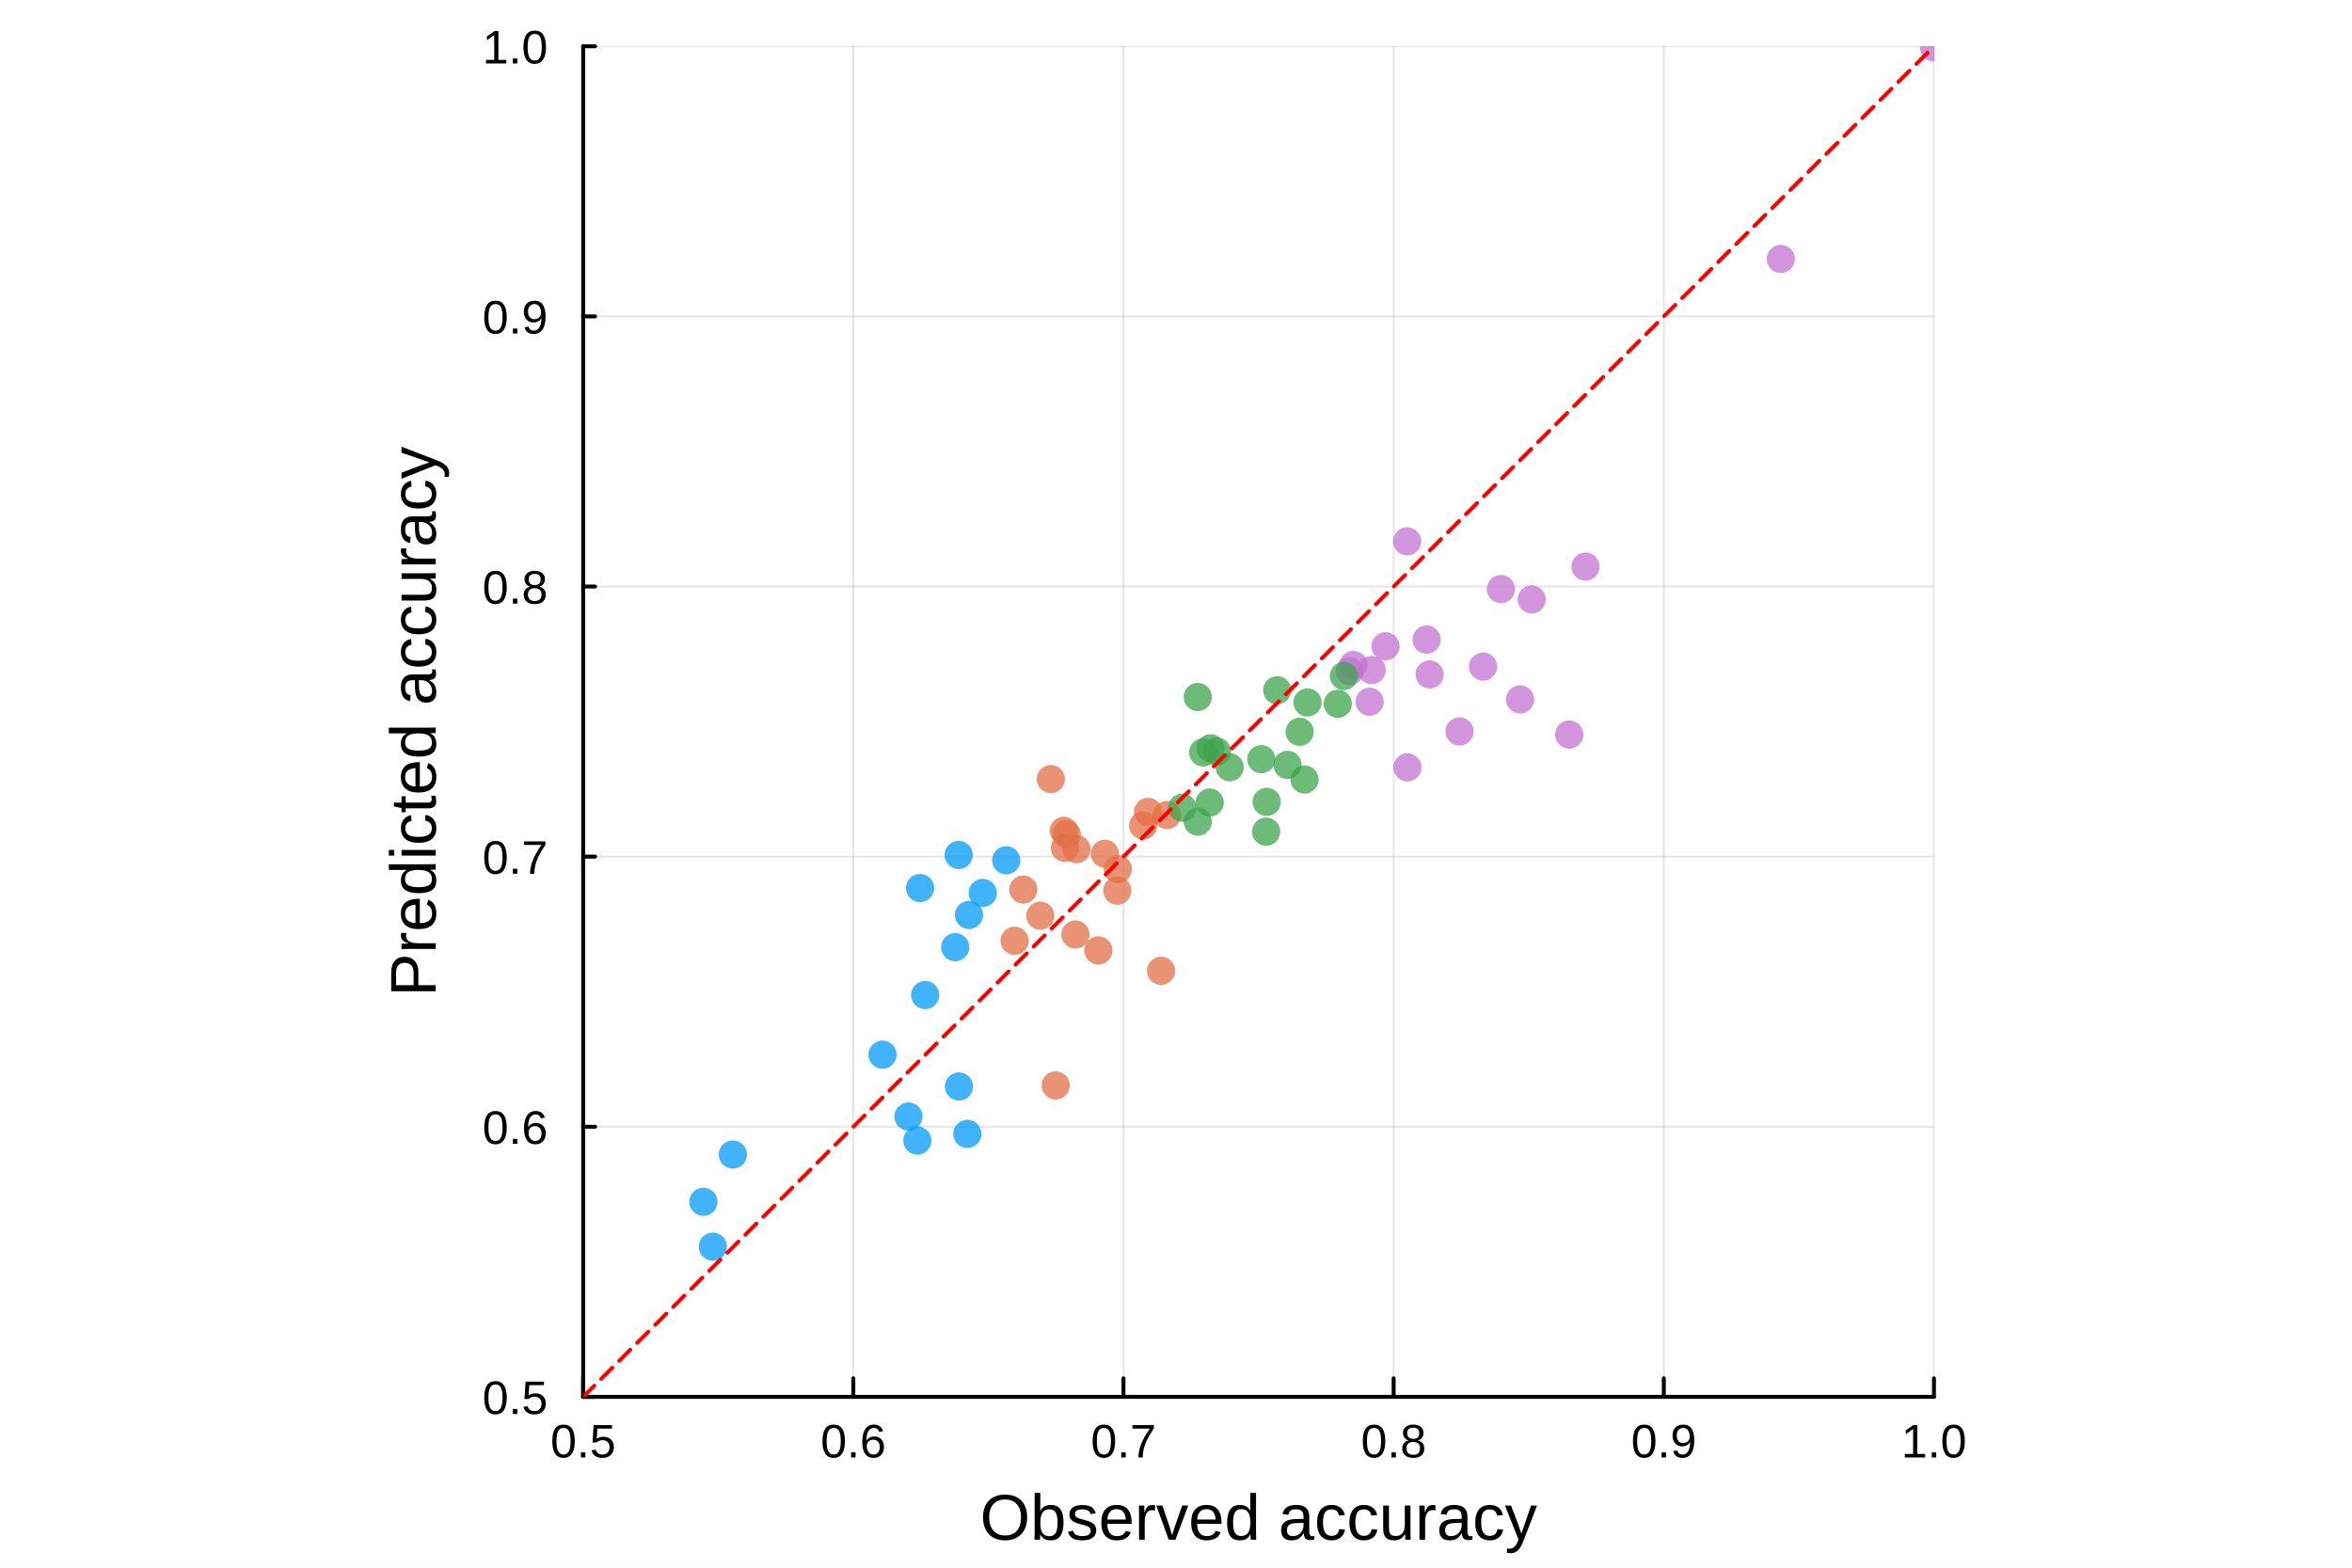
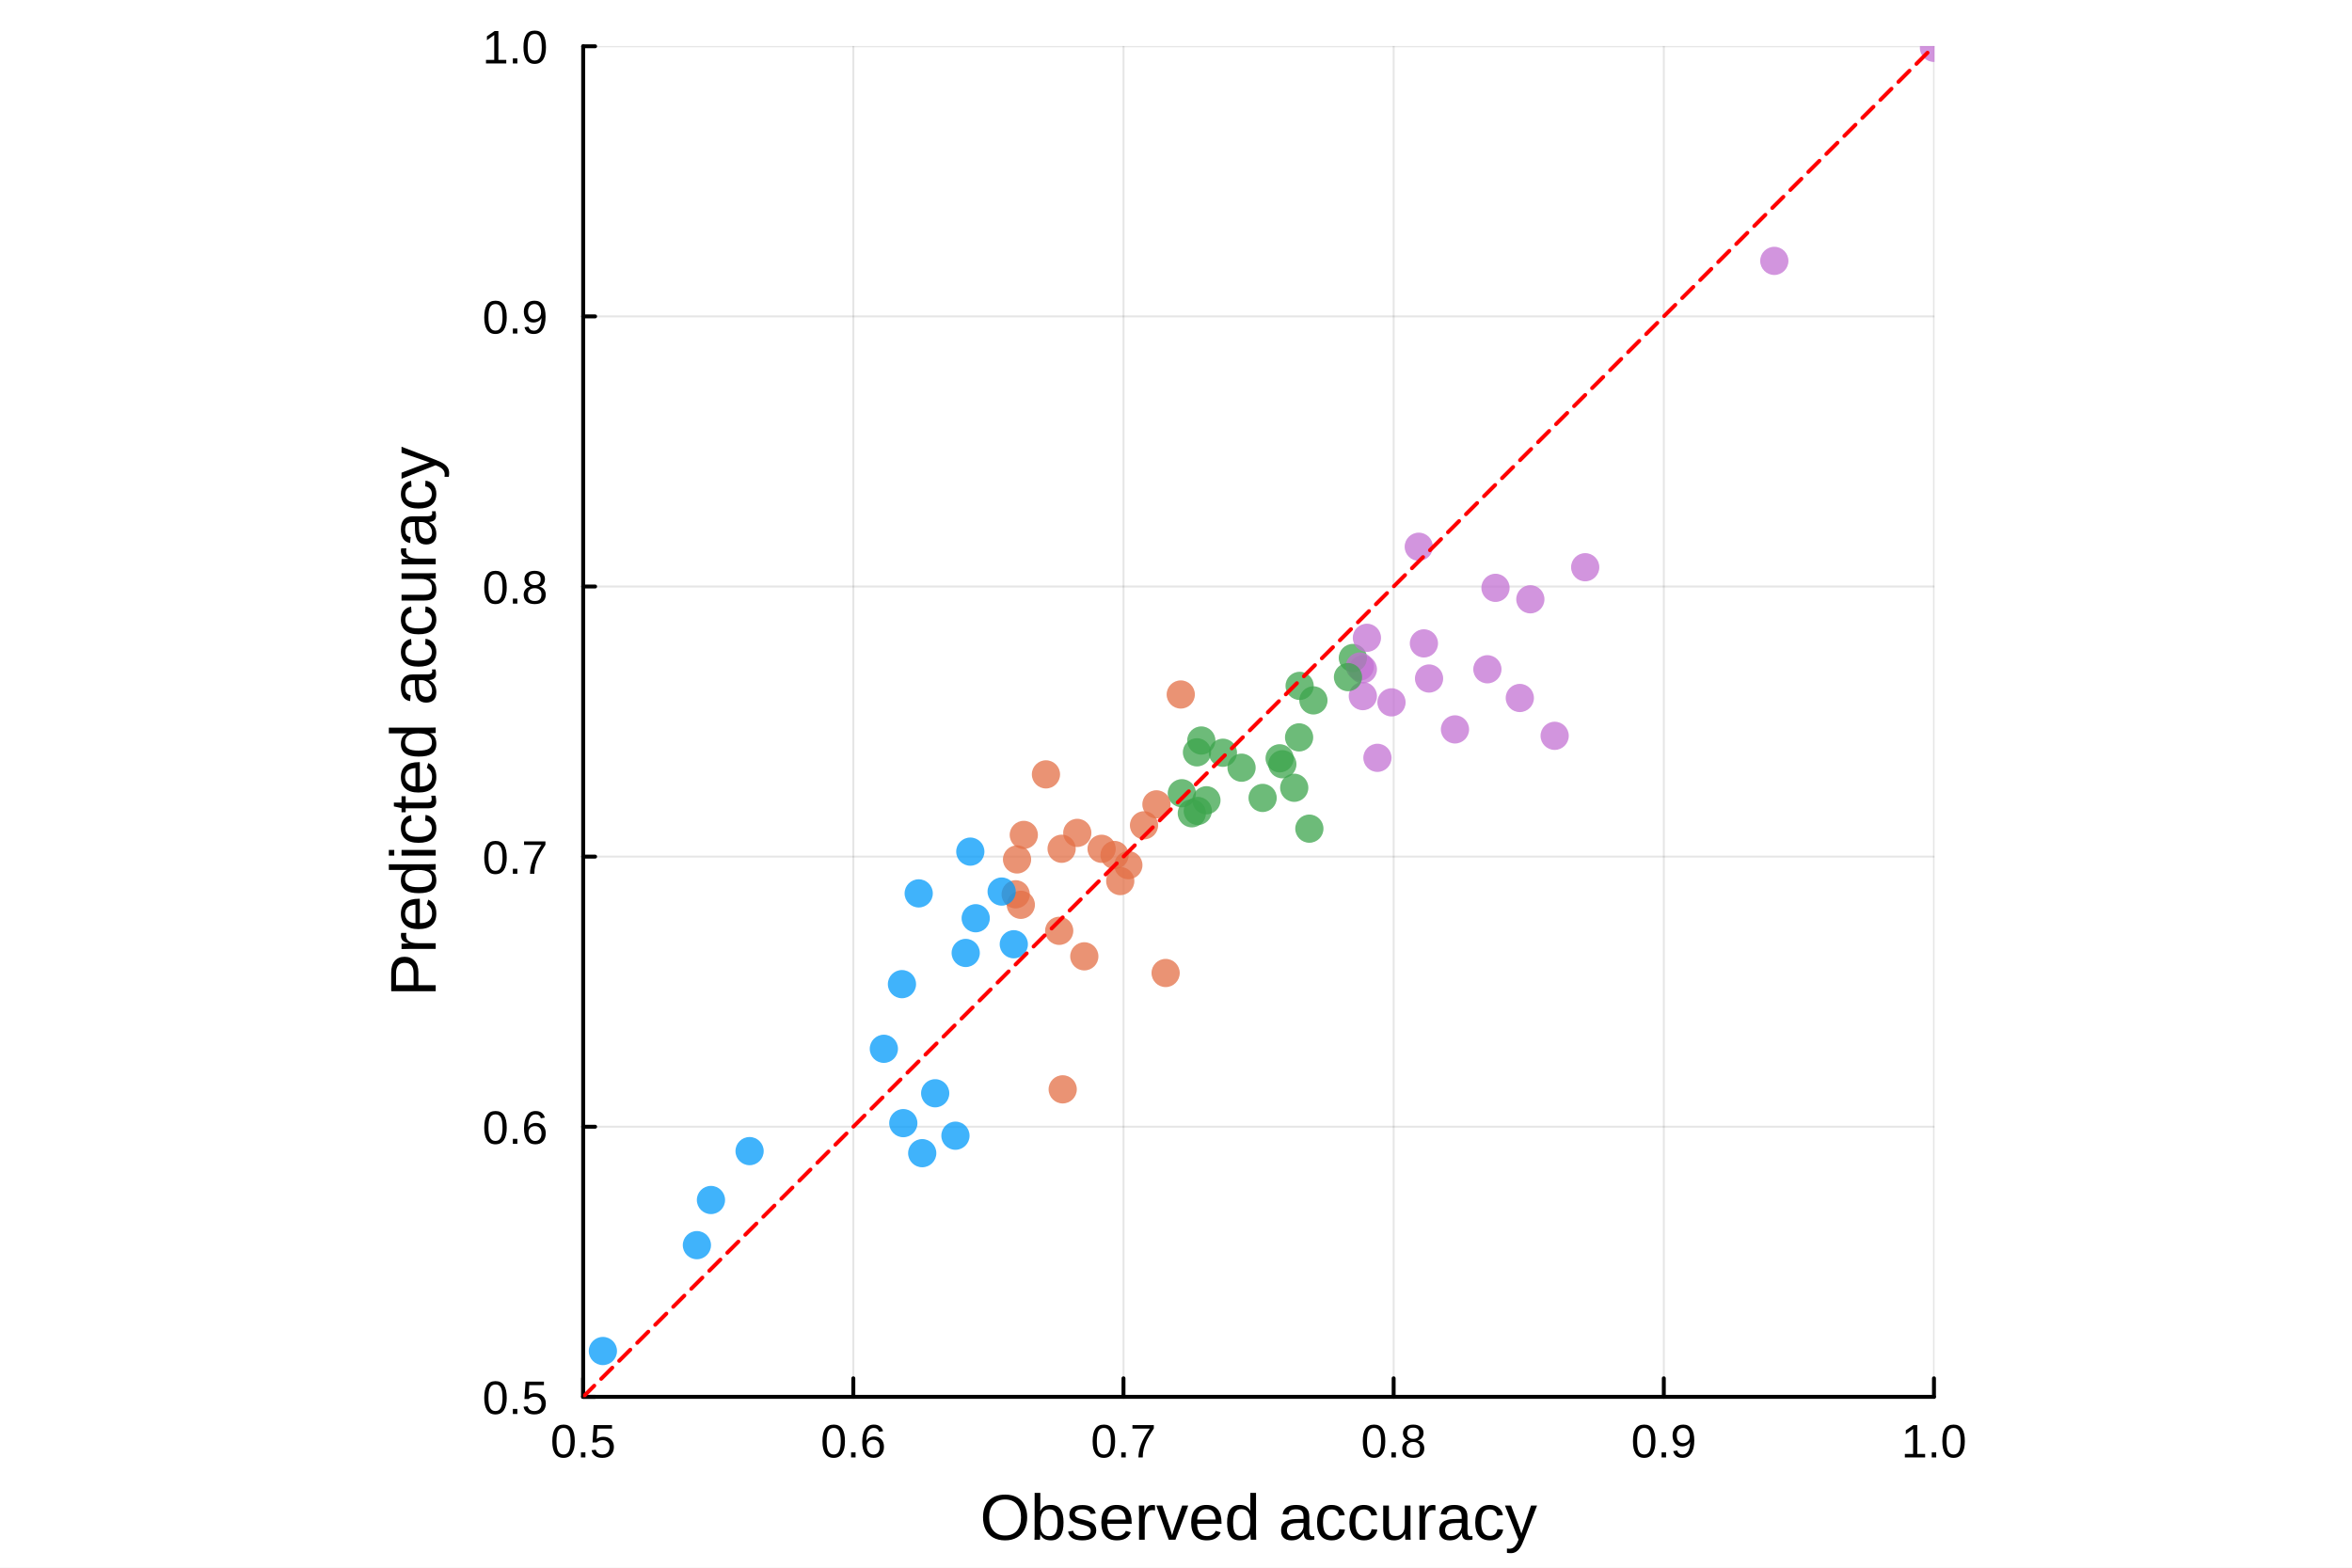
<svg xmlns="http://www.w3.org/2000/svg" width="600" height="400" viewBox="0 0 2400 1600">
  <defs>
-     <clipPath id="clip970">
+     <clipPath id="clip640">
      <rect x="0" y="0" width="2400" height="1600" />
    </clipPath>
  </defs>
-   <path clip-path="url(#clip970)" d="M0 1600 L2400 1600 L2400 0 L0 0  Z" fill="#ffffff" fill-rule="evenodd" fill-opacity="1" />
+   <path clip-path="url(#clip640)" d="M0 1600 L2400 1600 L2400 0 L0 0  Z" fill="#ffffff" fill-rule="evenodd" fill-opacity="1" />
  <defs>
-     <clipPath id="clip971">
+     <clipPath id="clip641">
      <rect x="480" y="0" width="1681" height="1600" />
    </clipPath>
  </defs>
-   <path clip-path="url(#clip970)" d="M595.068 1425.62 L1973.44 1425.62 L1973.44 47.244 L595.068 47.244  Z" fill="#ffffff" fill-rule="evenodd" fill-opacity="1" />
+   <path clip-path="url(#clip640)" d="M595.068 1425.62 L1973.44 1425.62 L1973.44 47.244 L595.068 47.244  Z" fill="#ffffff" fill-rule="evenodd" fill-opacity="1" />
  <defs>
-     <clipPath id="clip972">
+     <clipPath id="clip642">
      <rect x="595" y="47" width="1379" height="1379" />
    </clipPath>
  </defs>
-   <polyline clip-path="url(#clip972)" style="stroke:#000000; stroke-linecap:round; stroke-linejoin:round; stroke-width:2; stroke-opacity:0.1; fill:none" points="595.068,1425.62 595.068,47.244 " />
-   <polyline clip-path="url(#clip972)" style="stroke:#000000; stroke-linecap:round; stroke-linejoin:round; stroke-width:2; stroke-opacity:0.1; fill:none" points="870.743,1425.62 870.743,47.244 " />
-   <polyline clip-path="url(#clip972)" style="stroke:#000000; stroke-linecap:round; stroke-linejoin:round; stroke-width:2; stroke-opacity:0.1; fill:none" points="1146.42,1425.62 1146.42,47.244 " />
-   <polyline clip-path="url(#clip972)" style="stroke:#000000; stroke-linecap:round; stroke-linejoin:round; stroke-width:2; stroke-opacity:0.1; fill:none" points="1422.09,1425.62 1422.09,47.244 " />
-   <polyline clip-path="url(#clip972)" style="stroke:#000000; stroke-linecap:round; stroke-linejoin:round; stroke-width:2; stroke-opacity:0.1; fill:none" points="1697.77,1425.62 1697.77,47.244 " />
-   <polyline clip-path="url(#clip972)" style="stroke:#000000; stroke-linecap:round; stroke-linejoin:round; stroke-width:2; stroke-opacity:0.1; fill:none" points="1973.44,1425.62 1973.44,47.244 " />
-   <polyline clip-path="url(#clip972)" style="stroke:#000000; stroke-linecap:round; stroke-linejoin:round; stroke-width:2; stroke-opacity:0.1; fill:none" points="595.068,1425.62 1973.44,1425.62 " />
-   <polyline clip-path="url(#clip972)" style="stroke:#000000; stroke-linecap:round; stroke-linejoin:round; stroke-width:2; stroke-opacity:0.1; fill:none" points="595.068,1149.94 1973.44,1149.94 " />
-   <polyline clip-path="url(#clip972)" style="stroke:#000000; stroke-linecap:round; stroke-linejoin:round; stroke-width:2; stroke-opacity:0.1; fill:none" points="595.068,874.269 1973.44,874.269 " />
-   <polyline clip-path="url(#clip972)" style="stroke:#000000; stroke-linecap:round; stroke-linejoin:round; stroke-width:2; stroke-opacity:0.1; fill:none" points="595.068,598.594 1973.44,598.594 " />
-   <polyline clip-path="url(#clip972)" style="stroke:#000000; stroke-linecap:round; stroke-linejoin:round; stroke-width:2; stroke-opacity:0.1; fill:none" points="595.068,322.919 1973.44,322.919 " />
-   <polyline clip-path="url(#clip972)" style="stroke:#000000; stroke-linecap:round; stroke-linejoin:round; stroke-width:2; stroke-opacity:0.1; fill:none" points="595.068,47.244 1973.44,47.244 " />
-   <polyline clip-path="url(#clip970)" style="stroke:#000000; stroke-linecap:round; stroke-linejoin:round; stroke-width:4; stroke-opacity:1; fill:none" points="595.068,1425.62 1973.44,1425.62 " />
-   <polyline clip-path="url(#clip970)" style="stroke:#000000; stroke-linecap:round; stroke-linejoin:round; stroke-width:4; stroke-opacity:1; fill:none" points="595.068,1425.62 595.068,1406.72 " />
-   <polyline clip-path="url(#clip970)" style="stroke:#000000; stroke-linecap:round; stroke-linejoin:round; stroke-width:4; stroke-opacity:1; fill:none" points="870.743,1425.62 870.743,1406.72 " />
-   <polyline clip-path="url(#clip970)" style="stroke:#000000; stroke-linecap:round; stroke-linejoin:round; stroke-width:4; stroke-opacity:1; fill:none" points="1146.42,1425.62 1146.42,1406.72 " />
-   <polyline clip-path="url(#clip970)" style="stroke:#000000; stroke-linecap:round; stroke-linejoin:round; stroke-width:4; stroke-opacity:1; fill:none" points="1422.09,1425.62 1422.09,1406.72 " />
-   <polyline clip-path="url(#clip970)" style="stroke:#000000; stroke-linecap:round; stroke-linejoin:round; stroke-width:4; stroke-opacity:1; fill:none" points="1697.77,1425.62 1697.77,1406.72 " />
-   <polyline clip-path="url(#clip970)" style="stroke:#000000; stroke-linecap:round; stroke-linejoin:round; stroke-width:4; stroke-opacity:1; fill:none" points="1973.44,1425.62 1973.44,1406.72 " />
-   <g clip-path="url(#clip970)">
+   <polyline clip-path="url(#clip642)" style="stroke:#000000; stroke-linecap:round; stroke-linejoin:round; stroke-width:2; stroke-opacity:0.1; fill:none" points="595.068,1425.62 595.068,47.244 " />
+   <polyline clip-path="url(#clip642)" style="stroke:#000000; stroke-linecap:round; stroke-linejoin:round; stroke-width:2; stroke-opacity:0.1; fill:none" points="870.743,1425.62 870.743,47.244 " />
+   <polyline clip-path="url(#clip642)" style="stroke:#000000; stroke-linecap:round; stroke-linejoin:round; stroke-width:2; stroke-opacity:0.1; fill:none" points="1146.42,1425.62 1146.42,47.244 " />
+   <polyline clip-path="url(#clip642)" style="stroke:#000000; stroke-linecap:round; stroke-linejoin:round; stroke-width:2; stroke-opacity:0.1; fill:none" points="1422.09,1425.62 1422.09,47.244 " />
+   <polyline clip-path="url(#clip642)" style="stroke:#000000; stroke-linecap:round; stroke-linejoin:round; stroke-width:2; stroke-opacity:0.1; fill:none" points="1697.77,1425.62 1697.77,47.244 " />
+   <polyline clip-path="url(#clip642)" style="stroke:#000000; stroke-linecap:round; stroke-linejoin:round; stroke-width:2; stroke-opacity:0.1; fill:none" points="1973.44,1425.62 1973.44,47.244 " />
+   <polyline clip-path="url(#clip642)" style="stroke:#000000; stroke-linecap:round; stroke-linejoin:round; stroke-width:2; stroke-opacity:0.1; fill:none" points="595.068,1425.62 1973.44,1425.62 " />
+   <polyline clip-path="url(#clip642)" style="stroke:#000000; stroke-linecap:round; stroke-linejoin:round; stroke-width:2; stroke-opacity:0.1; fill:none" points="595.068,1149.94 1973.44,1149.94 " />
+   <polyline clip-path="url(#clip642)" style="stroke:#000000; stroke-linecap:round; stroke-linejoin:round; stroke-width:2; stroke-opacity:0.1; fill:none" points="595.068,874.269 1973.44,874.269 " />
+   <polyline clip-path="url(#clip642)" style="stroke:#000000; stroke-linecap:round; stroke-linejoin:round; stroke-width:2; stroke-opacity:0.1; fill:none" points="595.068,598.594 1973.44,598.594 " />
+   <polyline clip-path="url(#clip642)" style="stroke:#000000; stroke-linecap:round; stroke-linejoin:round; stroke-width:2; stroke-opacity:0.1; fill:none" points="595.068,322.919 1973.44,322.919 " />
+   <polyline clip-path="url(#clip642)" style="stroke:#000000; stroke-linecap:round; stroke-linejoin:round; stroke-width:2; stroke-opacity:0.1; fill:none" points="595.068,47.244 1973.44,47.244 " />
+   <polyline clip-path="url(#clip640)" style="stroke:#000000; stroke-linecap:round; stroke-linejoin:round; stroke-width:4; stroke-opacity:1; fill:none" points="595.068,1425.62 1973.44,1425.62 " />
+   <polyline clip-path="url(#clip640)" style="stroke:#000000; stroke-linecap:round; stroke-linejoin:round; stroke-width:4; stroke-opacity:1; fill:none" points="595.068,1425.62 595.068,1406.72 " />
+   <polyline clip-path="url(#clip640)" style="stroke:#000000; stroke-linecap:round; stroke-linejoin:round; stroke-width:4; stroke-opacity:1; fill:none" points="870.743,1425.62 870.743,1406.72 " />
+   <polyline clip-path="url(#clip640)" style="stroke:#000000; stroke-linecap:round; stroke-linejoin:round; stroke-width:4; stroke-opacity:1; fill:none" points="1146.42,1425.62 1146.42,1406.72 " />
+   <polyline clip-path="url(#clip640)" style="stroke:#000000; stroke-linecap:round; stroke-linejoin:round; stroke-width:4; stroke-opacity:1; fill:none" points="1422.09,1425.62 1422.09,1406.72 " />
+   <polyline clip-path="url(#clip640)" style="stroke:#000000; stroke-linecap:round; stroke-linejoin:round; stroke-width:4; stroke-opacity:1; fill:none" points="1697.77,1425.62 1697.77,1406.72 " />
+   <polyline clip-path="url(#clip640)" style="stroke:#000000; stroke-linecap:round; stroke-linejoin:round; stroke-width:4; stroke-opacity:1; fill:none" points="1973.44,1425.62 1973.44,1406.72 " />
+   <g clip-path="url(#clip640)">
    <text style="fill:#000000; fill-opacity:1; font-family:Arial,Helvetica Neue,Helvetica,sans-serif; font-size:48px; text-anchor:middle;" transform="rotate(0, 595.068, 1487.47)" x="595.068" y="1487.47">0.5</text>
  </g>
-   <g clip-path="url(#clip970)">
+   <g clip-path="url(#clip640)">
    <text style="fill:#000000; fill-opacity:1; font-family:Arial,Helvetica Neue,Helvetica,sans-serif; font-size:48px; text-anchor:middle;" transform="rotate(0, 870.743, 1487.47)" x="870.743" y="1487.47">0.6</text>
  </g>
-   <g clip-path="url(#clip970)">
+   <g clip-path="url(#clip640)">
    <text style="fill:#000000; fill-opacity:1; font-family:Arial,Helvetica Neue,Helvetica,sans-serif; font-size:48px; text-anchor:middle;" transform="rotate(0, 1146.42, 1487.47)" x="1146.42" y="1487.47">0.7</text>
  </g>
-   <g clip-path="url(#clip970)">
+   <g clip-path="url(#clip640)">
    <text style="fill:#000000; fill-opacity:1; font-family:Arial,Helvetica Neue,Helvetica,sans-serif; font-size:48px; text-anchor:middle;" transform="rotate(0, 1422.09, 1487.47)" x="1422.09" y="1487.47">0.8</text>
  </g>
-   <g clip-path="url(#clip970)">
+   <g clip-path="url(#clip640)">
    <text style="fill:#000000; fill-opacity:1; font-family:Arial,Helvetica Neue,Helvetica,sans-serif; font-size:48px; text-anchor:middle;" transform="rotate(0, 1697.77, 1487.47)" x="1697.77" y="1487.47">0.9</text>
  </g>
-   <g clip-path="url(#clip970)">
+   <g clip-path="url(#clip640)">
    <text style="fill:#000000; fill-opacity:1; font-family:Arial,Helvetica Neue,Helvetica,sans-serif; font-size:48px; text-anchor:middle;" transform="rotate(0, 1973.44, 1487.47)" x="1973.44" y="1487.47">1.0</text>
  </g>
-   <g clip-path="url(#clip970)">
+   <g clip-path="url(#clip640)">
    <text style="fill:#000000; fill-opacity:1; font-family:Arial,Helvetica Neue,Helvetica,sans-serif; font-size:66px; text-anchor:middle;" transform="rotate(0, 1284.25, 1571.48)" x="1284.25" y="1571.48">Observed accuracy</text>
  </g>
-   <polyline clip-path="url(#clip970)" style="stroke:#000000; stroke-linecap:round; stroke-linejoin:round; stroke-width:4; stroke-opacity:1; fill:none" points="595.068,1425.62 595.068,47.244 " />
-   <polyline clip-path="url(#clip970)" style="stroke:#000000; stroke-linecap:round; stroke-linejoin:round; stroke-width:4; stroke-opacity:1; fill:none" points="595.068,1425.62 607.257,1425.62 " />
-   <polyline clip-path="url(#clip970)" style="stroke:#000000; stroke-linecap:round; stroke-linejoin:round; stroke-width:4; stroke-opacity:1; fill:none" points="595.068,1149.94 607.257,1149.94 " />
-   <polyline clip-path="url(#clip970)" style="stroke:#000000; stroke-linecap:round; stroke-linejoin:round; stroke-width:4; stroke-opacity:1; fill:none" points="595.068,874.269 607.257,874.269 " />
-   <polyline clip-path="url(#clip970)" style="stroke:#000000; stroke-linecap:round; stroke-linejoin:round; stroke-width:4; stroke-opacity:1; fill:none" points="595.068,598.594 607.257,598.594 " />
-   <polyline clip-path="url(#clip970)" style="stroke:#000000; stroke-linecap:round; stroke-linejoin:round; stroke-width:4; stroke-opacity:1; fill:none" points="595.068,322.919 607.257,322.919 " />
-   <polyline clip-path="url(#clip970)" style="stroke:#000000; stroke-linecap:round; stroke-linejoin:round; stroke-width:4; stroke-opacity:1; fill:none" points="595.068,47.244 607.257,47.244 " />
-   <g clip-path="url(#clip970)">
+   <polyline clip-path="url(#clip640)" style="stroke:#000000; stroke-linecap:round; stroke-linejoin:round; stroke-width:4; stroke-opacity:1; fill:none" points="595.068,1425.62 595.068,47.244 " />
+   <polyline clip-path="url(#clip640)" style="stroke:#000000; stroke-linecap:round; stroke-linejoin:round; stroke-width:4; stroke-opacity:1; fill:none" points="595.068,1425.62 607.257,1425.62 " />
+   <polyline clip-path="url(#clip640)" style="stroke:#000000; stroke-linecap:round; stroke-linejoin:round; stroke-width:4; stroke-opacity:1; fill:none" points="595.068,1149.94 607.257,1149.94 " />
+   <polyline clip-path="url(#clip640)" style="stroke:#000000; stroke-linecap:round; stroke-linejoin:round; stroke-width:4; stroke-opacity:1; fill:none" points="595.068,874.269 607.257,874.269 " />
+   <polyline clip-path="url(#clip640)" style="stroke:#000000; stroke-linecap:round; stroke-linejoin:round; stroke-width:4; stroke-opacity:1; fill:none" points="595.068,598.594 607.257,598.594 " />
+   <polyline clip-path="url(#clip640)" style="stroke:#000000; stroke-linecap:round; stroke-linejoin:round; stroke-width:4; stroke-opacity:1; fill:none" points="595.068,322.919 607.257,322.919 " />
+   <polyline clip-path="url(#clip640)" style="stroke:#000000; stroke-linecap:round; stroke-linejoin:round; stroke-width:4; stroke-opacity:1; fill:none" points="595.068,47.244 607.257,47.244 " />
+   <g clip-path="url(#clip640)">
    <text style="fill:#000000; fill-opacity:1; font-family:Arial,Helvetica Neue,Helvetica,sans-serif; font-size:48px; text-anchor:middle;" transform="rotate(0, 525.615, 1443.12)" x="525.615" y="1443.12">0.5</text>
  </g>
-   <g clip-path="url(#clip970)">
+   <g clip-path="url(#clip640)">
    <text style="fill:#000000; fill-opacity:1; font-family:Arial,Helvetica Neue,Helvetica,sans-serif; font-size:48px; text-anchor:middle;" transform="rotate(0, 525.615, 1167.44)" x="525.615" y="1167.44">0.6</text>
  </g>
-   <g clip-path="url(#clip970)">
+   <g clip-path="url(#clip640)">
    <text style="fill:#000000; fill-opacity:1; font-family:Arial,Helvetica Neue,Helvetica,sans-serif; font-size:48px; text-anchor:middle;" transform="rotate(0, 525.615, 891.769)" x="525.615" y="891.769">0.7</text>
  </g>
-   <g clip-path="url(#clip970)">
+   <g clip-path="url(#clip640)">
    <text style="fill:#000000; fill-opacity:1; font-family:Arial,Helvetica Neue,Helvetica,sans-serif; font-size:48px; text-anchor:middle;" transform="rotate(0, 525.615, 616.094)" x="525.615" y="616.094">0.8</text>
  </g>
-   <g clip-path="url(#clip970)">
+   <g clip-path="url(#clip640)">
    <text style="fill:#000000; fill-opacity:1; font-family:Arial,Helvetica Neue,Helvetica,sans-serif; font-size:48px; text-anchor:middle;" transform="rotate(0, 525.615, 340.419)" x="525.615" y="340.419">0.9</text>
  </g>
-   <g clip-path="url(#clip970)">
+   <g clip-path="url(#clip640)">
    <text style="fill:#000000; fill-opacity:1; font-family:Arial,Helvetica Neue,Helvetica,sans-serif; font-size:48px; text-anchor:middle;" transform="rotate(0, 525.615, 64.7441)" x="525.615" y="64.744">1.0</text>
  </g>
-   <g clip-path="url(#clip970)">
+   <g clip-path="url(#clip640)">
    <text style="fill:#000000; fill-opacity:1; font-family:Arial,Helvetica Neue,Helvetica,sans-serif; font-size:66px; text-anchor:middle;" transform="rotate(-90, 444.6, 736.431)" x="444.6" y="736.431">Predicted accuracy</text>
  </g>
-   <circle clip-path="url(#clip972)" cx="1222.23" cy="711.401" r="14.4" fill="#3da44d" fill-rule="evenodd" fill-opacity="0.75" stroke="none" />
-   <circle clip-path="url(#clip972)" cx="1334.15" cy="716.959" r="14.4" fill="#3da44d" fill-rule="evenodd" fill-opacity="0.75" stroke="none" />
-   <circle clip-path="url(#clip972)" cx="978.256" cy="872.576" r="14.4" fill="#009af9" fill-rule="evenodd" fill-opacity="0.75" stroke="none" />
-   <circle clip-path="url(#clip972)" cx="1166.54" cy="842.492" r="14.4" fill="#e26f46" fill-rule="evenodd" fill-opacity="0.75" stroke="none" />
-   <circle clip-path="url(#clip972)" cx="1292.53" cy="818.383" r="14.4" fill="#3da44d" fill-rule="evenodd" fill-opacity="0.75" stroke="none" />
-   <circle clip-path="url(#clip972)" cx="1458.76" cy="688.364" r="14.4" fill="#c271d2" fill-rule="evenodd" fill-opacity="0.75" stroke="none" />
-   <circle clip-path="url(#clip972)" cx="1241.8" cy="766.989" r="14.4" fill="#3da44d" fill-rule="evenodd" fill-opacity="0.75" stroke="none" />
-   <circle clip-path="url(#clip972)" cx="1365.03" cy="718.275" r="14.4" fill="#3da44d" fill-rule="evenodd" fill-opacity="0.75" stroke="none" />
-   <circle clip-path="url(#clip972)" cx="747.792" cy="1178.34" r="14.4" fill="#009af9" fill-rule="evenodd" fill-opacity="0.75" stroke="none" />
-   <circle clip-path="url(#clip972)" cx="1291.97" cy="848.797" r="14.4" fill="#3da44d" fill-rule="evenodd" fill-opacity="0.75" stroke="none" />
-   <circle clip-path="url(#clip972)" cx="1140.08" cy="908.996" r="14.4" fill="#e26f46" fill-rule="evenodd" fill-opacity="0.75" stroke="none" />
-   <circle clip-path="url(#clip972)" cx="1331.12" cy="795.581" r="14.4" fill="#3da44d" fill-rule="evenodd" fill-opacity="0.75" stroke="none" />
-   <circle clip-path="url(#clip972)" cx="1326.16" cy="746.903" r="14.4" fill="#3da44d" fill-rule="evenodd" fill-opacity="0.75" stroke="none" />
-   <circle clip-path="url(#clip972)" cx="1035.32" cy="960.171" r="14.4" fill="#e26f46" fill-rule="evenodd" fill-opacity="0.75" stroke="none" />
-   <circle clip-path="url(#clip972)" cx="1377.16" cy="685.026" r="14.4" fill="#c271d2" fill-rule="evenodd" fill-opacity="0.75" stroke="none" />
-   <circle clip-path="url(#clip972)" cx="1077.22" cy="1107.84" r="14.4" fill="#e26f46" fill-rule="evenodd" fill-opacity="0.75" stroke="none" />
-   <circle clip-path="url(#clip972)" cx="1551.11" cy="713.815" r="14.4" fill="#c271d2" fill-rule="evenodd" fill-opacity="0.75" stroke="none" />
-   <circle clip-path="url(#clip972)" cx="988.731" cy="933.799" r="14.4" fill="#009af9" fill-rule="evenodd" fill-opacity="0.75" stroke="none" />
-   <circle clip-path="url(#clip972)" cx="1190.8" cy="831.819" r="14.4" fill="#e26f46" fill-rule="evenodd" fill-opacity="0.75" stroke="none" />
-   <circle clip-path="url(#clip972)" cx="1120.78" cy="970.024" r="14.4" fill="#e26f46" fill-rule="evenodd" fill-opacity="0.75" stroke="none" />
-   <circle clip-path="url(#clip972)" cx="1436.15" cy="783.168" r="14.4" fill="#c271d2" fill-rule="evenodd" fill-opacity="0.75" stroke="none" />
-   <circle clip-path="url(#clip972)" cx="1085.49" cy="847.926" r="14.4" fill="#e26f46" fill-rule="evenodd" fill-opacity="0.75" stroke="none" />
-   <circle clip-path="url(#clip972)" cx="1531.54" cy="601.267" r="14.4" fill="#c271d2" fill-rule="evenodd" fill-opacity="0.75" stroke="none" />
-   <circle clip-path="url(#clip972)" cx="1088.53" cy="851.448" r="14.4" fill="#e26f46" fill-rule="evenodd" fill-opacity="0.75" stroke="none" />
-   <circle clip-path="url(#clip972)" cx="1562.96" cy="611.829" r="14.4" fill="#c271d2" fill-rule="evenodd" fill-opacity="0.75" stroke="none" />
-   <circle clip-path="url(#clip972)" cx="1381.02" cy="678.693" r="14.4" fill="#c271d2" fill-rule="evenodd" fill-opacity="0.75" stroke="none" />
-   <circle clip-path="url(#clip972)" cx="1184.74" cy="990.822" r="14.4" fill="#e26f46" fill-rule="evenodd" fill-opacity="0.75" stroke="none" />
-   <circle clip-path="url(#clip972)" cx="1254.76" cy="783.033" r="14.4" fill="#3da44d" fill-rule="evenodd" fill-opacity="0.75" stroke="none" />
-   <circle clip-path="url(#clip972)" cx="717.743" cy="1226.54" r="14.4" fill="#009af9" fill-rule="evenodd" fill-opacity="0.75" stroke="none" />
-   <circle clip-path="url(#clip972)" cx="1044.14" cy="907.867" r="14.4" fill="#e26f46" fill-rule="evenodd" fill-opacity="0.75" stroke="none" />
-   <circle clip-path="url(#clip972)" cx="1227.74" cy="767.929" r="14.4" fill="#3da44d" fill-rule="evenodd" fill-opacity="0.75" stroke="none" />
-   <circle clip-path="url(#clip972)" cx="1206.51" cy="824.319" r="14.4" fill="#3da44d" fill-rule="evenodd" fill-opacity="0.75" stroke="none" />
-   <circle clip-path="url(#clip972)" cx="936.078" cy="1164.02" r="14.4" fill="#009af9" fill-rule="evenodd" fill-opacity="0.75" stroke="none" />
-   <circle clip-path="url(#clip972)" cx="1513.34" cy="680.313" r="14.4" fill="#c271d2" fill-rule="evenodd" fill-opacity="0.75" stroke="none" />
-   <circle clip-path="url(#clip972)" cx="1061.51" cy="934.54" r="14.4" fill="#e26f46" fill-rule="evenodd" fill-opacity="0.75" stroke="none" />
-   <circle clip-path="url(#clip972)" cx="1973.44" cy="48.384" r="14.4" fill="#c271d2" fill-rule="evenodd" fill-opacity="0.75" stroke="none" />
-   <circle clip-path="url(#clip972)" cx="974.672" cy="966.668" r="14.4" fill="#009af9" fill-rule="evenodd" fill-opacity="0.75" stroke="none" />
-   <circle clip-path="url(#clip972)" cx="1026.77" cy="878.029" r="14.4" fill="#009af9" fill-rule="evenodd" fill-opacity="0.75" stroke="none" />
-   <circle clip-path="url(#clip972)" cx="1601.28" cy="749.698" r="14.4" fill="#c271d2" fill-rule="evenodd" fill-opacity="0.75" stroke="none" />
-   <circle clip-path="url(#clip972)" cx="1313.75" cy="780.65" r="14.4" fill="#3da44d" fill-rule="evenodd" fill-opacity="0.75" stroke="none" />
-   <circle clip-path="url(#clip972)" cx="1097.35" cy="953.81" r="14.4" fill="#e26f46" fill-rule="evenodd" fill-opacity="0.75" stroke="none" />
-   <circle clip-path="url(#clip972)" cx="1303.28" cy="704.526" r="14.4" fill="#3da44d" fill-rule="evenodd" fill-opacity="0.75" stroke="none" />
-   <circle clip-path="url(#clip972)" cx="1072.26" cy="795.14" r="14.4" fill="#e26f46" fill-rule="evenodd" fill-opacity="0.75" stroke="none" />
-   <circle clip-path="url(#clip972)" cx="1002.79" cy="911.379" r="14.4" fill="#009af9" fill-rule="evenodd" fill-opacity="0.75" stroke="none" />
-   <circle clip-path="url(#clip972)" cx="1171.5" cy="828.607" r="14.4" fill="#e26f46" fill-rule="evenodd" fill-opacity="0.75" stroke="none" />
-   <circle clip-path="url(#clip972)" cx="978.532" cy="1108.91" r="14.4" fill="#009af9" fill-rule="evenodd" fill-opacity="0.75" stroke="none" />
-   <circle clip-path="url(#clip972)" cx="1435.88" cy="552.511" r="14.4" fill="#c271d2" fill-rule="evenodd" fill-opacity="0.75" stroke="none" />
-   <circle clip-path="url(#clip972)" cx="1617.82" cy="578.315" r="14.4" fill="#c271d2" fill-rule="evenodd" fill-opacity="0.75" stroke="none" />
-   <circle clip-path="url(#clip972)" cx="1413.82" cy="659.596" r="14.4" fill="#c271d2" fill-rule="evenodd" fill-opacity="0.75" stroke="none" />
-   <circle clip-path="url(#clip972)" cx="1817.13" cy="264.298" r="14.4" fill="#c271d2" fill-rule="evenodd" fill-opacity="0.75" stroke="none" />
-   <circle clip-path="url(#clip972)" cx="1234.36" cy="819.09" r="14.4" fill="#3da44d" fill-rule="evenodd" fill-opacity="0.75" stroke="none" />
-   <circle clip-path="url(#clip972)" cx="1086.6" cy="865.375" r="14.4" fill="#e26f46" fill-rule="evenodd" fill-opacity="0.75" stroke="none" />
-   <circle clip-path="url(#clip972)" cx="987.077" cy="1157.27" r="14.4" fill="#009af9" fill-rule="evenodd" fill-opacity="0.75" stroke="none" />
-   <circle clip-path="url(#clip972)" cx="1235.18" cy="763.686" r="14.4" fill="#3da44d" fill-rule="evenodd" fill-opacity="0.75" stroke="none" />
-   <circle clip-path="url(#clip972)" cx="1399.76" cy="683.841" r="14.4" fill="#c271d2" fill-rule="evenodd" fill-opacity="0.75" stroke="none" />
-   <circle clip-path="url(#clip972)" cx="938.834" cy="906.333" r="14.4" fill="#009af9" fill-rule="evenodd" fill-opacity="0.75" stroke="none" />
-   <circle clip-path="url(#clip972)" cx="1455.72" cy="652.769" r="14.4" fill="#c271d2" fill-rule="evenodd" fill-opacity="0.75" stroke="none" />
-   <circle clip-path="url(#clip972)" cx="1140.63" cy="887.081" r="14.4" fill="#e26f46" fill-rule="evenodd" fill-opacity="0.75" stroke="none" />
-   <circle clip-path="url(#clip972)" cx="1489.36" cy="746.567" r="14.4" fill="#c271d2" fill-rule="evenodd" fill-opacity="0.75" stroke="none" />
-   <circle clip-path="url(#clip972)" cx="1287.01" cy="774.797" r="14.4" fill="#3da44d" fill-rule="evenodd" fill-opacity="0.75" stroke="none" />
-   <circle clip-path="url(#clip972)" cx="900.516" cy="1076.41" r="14.4" fill="#009af9" fill-rule="evenodd" fill-opacity="0.75" stroke="none" />
-   <circle clip-path="url(#clip972)" cx="1098.45" cy="866.602" r="14.4" fill="#e26f46" fill-rule="evenodd" fill-opacity="0.75" stroke="none" />
-   <circle clip-path="url(#clip972)" cx="1397.56" cy="716.201" r="14.4" fill="#c271d2" fill-rule="evenodd" fill-opacity="0.75" stroke="none" />
-   <circle clip-path="url(#clip972)" cx="1371.37" cy="689.923" r="14.4" fill="#3da44d" fill-rule="evenodd" fill-opacity="0.75" stroke="none" />
-   <circle clip-path="url(#clip972)" cx="926.98" cy="1139.58" r="14.4" fill="#009af9" fill-rule="evenodd" fill-opacity="0.75" stroke="none" />
-   <circle clip-path="url(#clip972)" cx="1222.23" cy="838.55" r="14.4" fill="#3da44d" fill-rule="evenodd" fill-opacity="0.75" stroke="none" />
-   <circle clip-path="url(#clip972)" cx="727.392" cy="1272.35" r="14.4" fill="#009af9" fill-rule="evenodd" fill-opacity="0.75" stroke="none" />
-   <circle clip-path="url(#clip972)" cx="1127.4" cy="871.351" r="14.4" fill="#e26f46" fill-rule="evenodd" fill-opacity="0.75" stroke="none" />
-   <circle clip-path="url(#clip972)" cx="944.072" cy="1015.54" r="14.4" fill="#009af9" fill-rule="evenodd" fill-opacity="0.75" stroke="none" />
-   <polyline clip-path="url(#clip972)" style="stroke:#ff0000; stroke-linecap:round; stroke-linejoin:round; stroke-width:4; stroke-opacity:1; fill:none" stroke-dasharray="16, 10" points="595.068,1425.62 1973.44,47.244 " />
+   <circle clip-path="url(#clip642)" cx="1204.86" cy="708.809" r="14.4" fill="#e26f46" fill-rule="evenodd" fill-opacity="0.75" stroke="none" />
+   <circle clip-path="url(#clip642)" cx="1340.22" cy="714.823" r="14.4" fill="#3da44d" fill-rule="evenodd" fill-opacity="0.75" stroke="none" />
+   <circle clip-path="url(#clip642)" cx="990.11" cy="869.171" r="14.4" fill="#009af9" fill-rule="evenodd" fill-opacity="0.75" stroke="none" />
+   <circle clip-path="url(#clip642)" cx="1167.37" cy="842.311" r="14.4" fill="#e26f46" fill-rule="evenodd" fill-opacity="0.75" stroke="none" />
+   <circle clip-path="url(#clip642)" cx="1288.39" cy="814.367" r="14.4" fill="#3da44d" fill-rule="evenodd" fill-opacity="0.75" stroke="none" />
+   <circle clip-path="url(#clip642)" cx="1458.21" cy="692.499" r="14.4" fill="#c271d2" fill-rule="evenodd" fill-opacity="0.75" stroke="none" />
+   <circle clip-path="url(#clip642)" cx="1247.87" cy="768.26" r="14.4" fill="#3da44d" fill-rule="evenodd" fill-opacity="0.75" stroke="none" />
+   <circle clip-path="url(#clip642)" cx="1390.67" cy="710.467" r="14.4" fill="#c271d2" fill-rule="evenodd" fill-opacity="0.75" stroke="none" />
+   <circle clip-path="url(#clip642)" cx="764.883" cy="1174.84" r="14.4" fill="#009af9" fill-rule="evenodd" fill-opacity="0.75" stroke="none" />
+   <circle clip-path="url(#clip642)" cx="1336.08" cy="845.74" r="14.4" fill="#3da44d" fill-rule="evenodd" fill-opacity="0.75" stroke="none" />
+   <circle clip-path="url(#clip642)" cx="1143.11" cy="899.243" r="14.4" fill="#e26f46" fill-rule="evenodd" fill-opacity="0.75" stroke="none" />
+   <circle clip-path="url(#clip642)" cx="1320.64" cy="804.009" r="14.4" fill="#3da44d" fill-rule="evenodd" fill-opacity="0.75" stroke="none" />
+   <circle clip-path="url(#clip642)" cx="1325.61" cy="752.572" r="14.4" fill="#3da44d" fill-rule="evenodd" fill-opacity="0.75" stroke="none" />
+   <circle clip-path="url(#clip642)" cx="1034.49" cy="963.722" r="14.4" fill="#009af9" fill-rule="evenodd" fill-opacity="0.75" stroke="none" />
+   <circle clip-path="url(#clip642)" cx="1390.67" cy="683.121" r="14.4" fill="#c271d2" fill-rule="evenodd" fill-opacity="0.75" stroke="none" />
+   <circle clip-path="url(#clip642)" cx="1084.39" cy="1111.8" r="14.4" fill="#e26f46" fill-rule="evenodd" fill-opacity="0.75" stroke="none" />
+   <circle clip-path="url(#clip642)" cx="1550.83" cy="712.378" r="14.4" fill="#c271d2" fill-rule="evenodd" fill-opacity="0.75" stroke="none" />
+   <circle clip-path="url(#clip642)" cx="995.623" cy="937.172" r="14.4" fill="#009af9" fill-rule="evenodd" fill-opacity="0.75" stroke="none" />
+   <circle clip-path="url(#clip642)" cx="1222.23" cy="827.689" r="14.4" fill="#3da44d" fill-rule="evenodd" fill-opacity="0.75" stroke="none" />
+   <circle clip-path="url(#clip642)" cx="1106.44" cy="976.044" r="14.4" fill="#e26f46" fill-rule="evenodd" fill-opacity="0.75" stroke="none" />
+   <circle clip-path="url(#clip642)" cx="1405.55" cy="773.45" r="14.4" fill="#c271d2" fill-rule="evenodd" fill-opacity="0.75" stroke="none" />
+   <circle clip-path="url(#clip642)" cx="1044.69" cy="852.122" r="14.4" fill="#e26f46" fill-rule="evenodd" fill-opacity="0.75" stroke="none" />
+   <circle clip-path="url(#clip642)" cx="1526.02" cy="599.97" r="14.4" fill="#c271d2" fill-rule="evenodd" fill-opacity="0.75" stroke="none" />
+   <circle clip-path="url(#clip642)" cx="1099.28" cy="850.055" r="14.4" fill="#e26f46" fill-rule="evenodd" fill-opacity="0.75" stroke="none" />
+   <circle clip-path="url(#clip642)" cx="1561.58" cy="611.651" r="14.4" fill="#c271d2" fill-rule="evenodd" fill-opacity="0.75" stroke="none" />
+   <circle clip-path="url(#clip642)" cx="1380.47" cy="671.566" r="14.4" fill="#3da44d" fill-rule="evenodd" fill-opacity="0.75" stroke="none" />
+   <circle clip-path="url(#clip642)" cx="1189.42" cy="993.052" r="14.4" fill="#e26f46" fill-rule="evenodd" fill-opacity="0.75" stroke="none" />
+   <circle clip-path="url(#clip642)" cx="1266.89" cy="783.523" r="14.4" fill="#3da44d" fill-rule="evenodd" fill-opacity="0.75" stroke="none" />
+   <circle clip-path="url(#clip642)" cx="725.462" cy="1224.73" r="14.4" fill="#009af9" fill-rule="evenodd" fill-opacity="0.75" stroke="none" />
+   <circle clip-path="url(#clip642)" cx="1036.42" cy="912.722" r="14.4" fill="#e26f46" fill-rule="evenodd" fill-opacity="0.75" stroke="none" />
+   <circle clip-path="url(#clip642)" cx="1221.4" cy="767.84" r="14.4" fill="#3da44d" fill-rule="evenodd" fill-opacity="0.75" stroke="none" />
+   <circle clip-path="url(#clip642)" cx="1205.96" cy="809.586" r="14.4" fill="#3da44d" fill-rule="evenodd" fill-opacity="0.75" stroke="none" />
+   <circle clip-path="url(#clip642)" cx="941.04" cy="1176.94" r="14.4" fill="#009af9" fill-rule="evenodd" fill-opacity="0.75" stroke="none" />
+   <circle clip-path="url(#clip642)" cx="1517.75" cy="683.078" r="14.4" fill="#c271d2" fill-rule="evenodd" fill-opacity="0.75" stroke="none" />
+   <circle clip-path="url(#clip642)" cx="1041.66" cy="923.465" r="14.4" fill="#e26f46" fill-rule="evenodd" fill-opacity="0.75" stroke="none" />
+   <circle clip-path="url(#clip642)" cx="1973.44" cy="48.826" r="14.4" fill="#c271d2" fill-rule="evenodd" fill-opacity="0.75" stroke="none" />
+   <circle clip-path="url(#clip642)" cx="985.423" cy="972.592" r="14.4" fill="#009af9" fill-rule="evenodd" fill-opacity="0.75" stroke="none" />
+   <circle clip-path="url(#clip642)" cx="1037.8" cy="877.152" r="14.4" fill="#e26f46" fill-rule="evenodd" fill-opacity="0.75" stroke="none" />
+   <circle clip-path="url(#clip642)" cx="1586.39" cy="750.985" r="14.4" fill="#c271d2" fill-rule="evenodd" fill-opacity="0.75" stroke="none" />
+   <circle clip-path="url(#clip642)" cx="1308.51" cy="780.005" r="14.4" fill="#3da44d" fill-rule="evenodd" fill-opacity="0.75" stroke="none" />
+   <circle clip-path="url(#clip642)" cx="1080.81" cy="950.008" r="14.4" fill="#e26f46" fill-rule="evenodd" fill-opacity="0.75" stroke="none" />
+   <circle clip-path="url(#clip642)" cx="1326.16" cy="700.03" r="14.4" fill="#3da44d" fill-rule="evenodd" fill-opacity="0.75" stroke="none" />
+   <circle clip-path="url(#clip642)" cx="1067.3" cy="790.345" r="14.4" fill="#e26f46" fill-rule="evenodd" fill-opacity="0.75" stroke="none" />
+   <circle clip-path="url(#clip642)" cx="1022.09" cy="909.932" r="14.4" fill="#009af9" fill-rule="evenodd" fill-opacity="0.75" stroke="none" />
+   <circle clip-path="url(#clip642)" cx="1180.05" cy="820.93" r="14.4" fill="#e26f46" fill-rule="evenodd" fill-opacity="0.75" stroke="none" />
+   <circle clip-path="url(#clip642)" cx="954.272" cy="1115.81" r="14.4" fill="#009af9" fill-rule="evenodd" fill-opacity="0.75" stroke="none" />
+   <circle clip-path="url(#clip642)" cx="1447.73" cy="558.019" r="14.4" fill="#c271d2" fill-rule="evenodd" fill-opacity="0.75" stroke="none" />
+   <circle clip-path="url(#clip642)" cx="1617.55" cy="578.926" r="14.4" fill="#c271d2" fill-rule="evenodd" fill-opacity="0.75" stroke="none" />
+   <circle clip-path="url(#clip642)" cx="1394.8" cy="650.948" r="14.4" fill="#c271d2" fill-rule="evenodd" fill-opacity="0.75" stroke="none" />
+   <circle clip-path="url(#clip642)" cx="1810.52" cy="266.266" r="14.4" fill="#c271d2" fill-rule="evenodd" fill-opacity="0.75" stroke="none" />
+   <circle clip-path="url(#clip642)" cx="1231.05" cy="816.762" r="14.4" fill="#3da44d" fill-rule="evenodd" fill-opacity="0.75" stroke="none" />
+   <circle clip-path="url(#clip642)" cx="1124.09" cy="866.302" r="14.4" fill="#e26f46" fill-rule="evenodd" fill-opacity="0.75" stroke="none" />
+   <circle clip-path="url(#clip642)" cx="974.948" cy="1159.12" r="14.4" fill="#009af9" fill-rule="evenodd" fill-opacity="0.75" stroke="none" />
+   <circle clip-path="url(#clip642)" cx="1225.81" cy="755.788" r="14.4" fill="#3da44d" fill-rule="evenodd" fill-opacity="0.75" stroke="none" />
+   <circle clip-path="url(#clip642)" cx="1387.63" cy="680.253" r="14.4" fill="#c271d2" fill-rule="evenodd" fill-opacity="0.75" stroke="none" />
+   <circle clip-path="url(#clip642)" cx="937.456" cy="911.802" r="14.4" fill="#009af9" fill-rule="evenodd" fill-opacity="0.75" stroke="none" />
+   <circle clip-path="url(#clip642)" cx="1452.97" cy="656.645" r="14.4" fill="#c271d2" fill-rule="evenodd" fill-opacity="0.75" stroke="none" />
+   <circle clip-path="url(#clip642)" cx="1151.38" cy="882.966" r="14.4" fill="#e26f46" fill-rule="evenodd" fill-opacity="0.75" stroke="none" />
+   <circle clip-path="url(#clip642)" cx="615.192" cy="1378.86" r="14.4" fill="#009af9" fill-rule="evenodd" fill-opacity="0.75" stroke="none" />
+   <circle clip-path="url(#clip642)" cx="1484.67" cy="744.431" r="14.4" fill="#c271d2" fill-rule="evenodd" fill-opacity="0.75" stroke="none" />
+   <circle clip-path="url(#clip642)" cx="1305.76" cy="773.937" r="14.4" fill="#3da44d" fill-rule="evenodd" fill-opacity="0.75" stroke="none" />
+   <circle clip-path="url(#clip642)" cx="901.894" cy="1070.42" r="14.4" fill="#009af9" fill-rule="evenodd" fill-opacity="0.75" stroke="none" />
+   <circle clip-path="url(#clip642)" cx="1083.29" cy="866.256" r="14.4" fill="#e26f46" fill-rule="evenodd" fill-opacity="0.75" stroke="none" />
+   <circle clip-path="url(#clip642)" cx="1419.89" cy="716.827" r="14.4" fill="#c271d2" fill-rule="evenodd" fill-opacity="0.75" stroke="none" />
+   <circle clip-path="url(#clip642)" cx="1375.5" cy="691.069" r="14.4" fill="#3da44d" fill-rule="evenodd" fill-opacity="0.75" stroke="none" />
+   <circle clip-path="url(#clip642)" cx="921.742" cy="1146.29" r="14.4" fill="#009af9" fill-rule="evenodd" fill-opacity="0.75" stroke="none" />
+   <circle clip-path="url(#clip642)" cx="1216.16" cy="830.044" r="14.4" fill="#3da44d" fill-rule="evenodd" fill-opacity="0.75" stroke="none" />
+   <circle clip-path="url(#clip642)" cx="711.127" cy="1270.82" r="14.4" fill="#009af9" fill-rule="evenodd" fill-opacity="0.75" stroke="none" />
+   <circle clip-path="url(#clip642)" cx="1137.32" cy="872.622" r="14.4" fill="#e26f46" fill-rule="evenodd" fill-opacity="0.75" stroke="none" />
+   <circle clip-path="url(#clip642)" cx="920.364" cy="1004.43" r="14.4" fill="#009af9" fill-rule="evenodd" fill-opacity="0.75" stroke="none" />
+   <polyline clip-path="url(#clip642)" style="stroke:#ff0000; stroke-linecap:round; stroke-linejoin:round; stroke-width:4; stroke-opacity:1; fill:none" stroke-dasharray="16, 10" points="595.068,1425.62 1973.44,47.244 " />
</svg>
